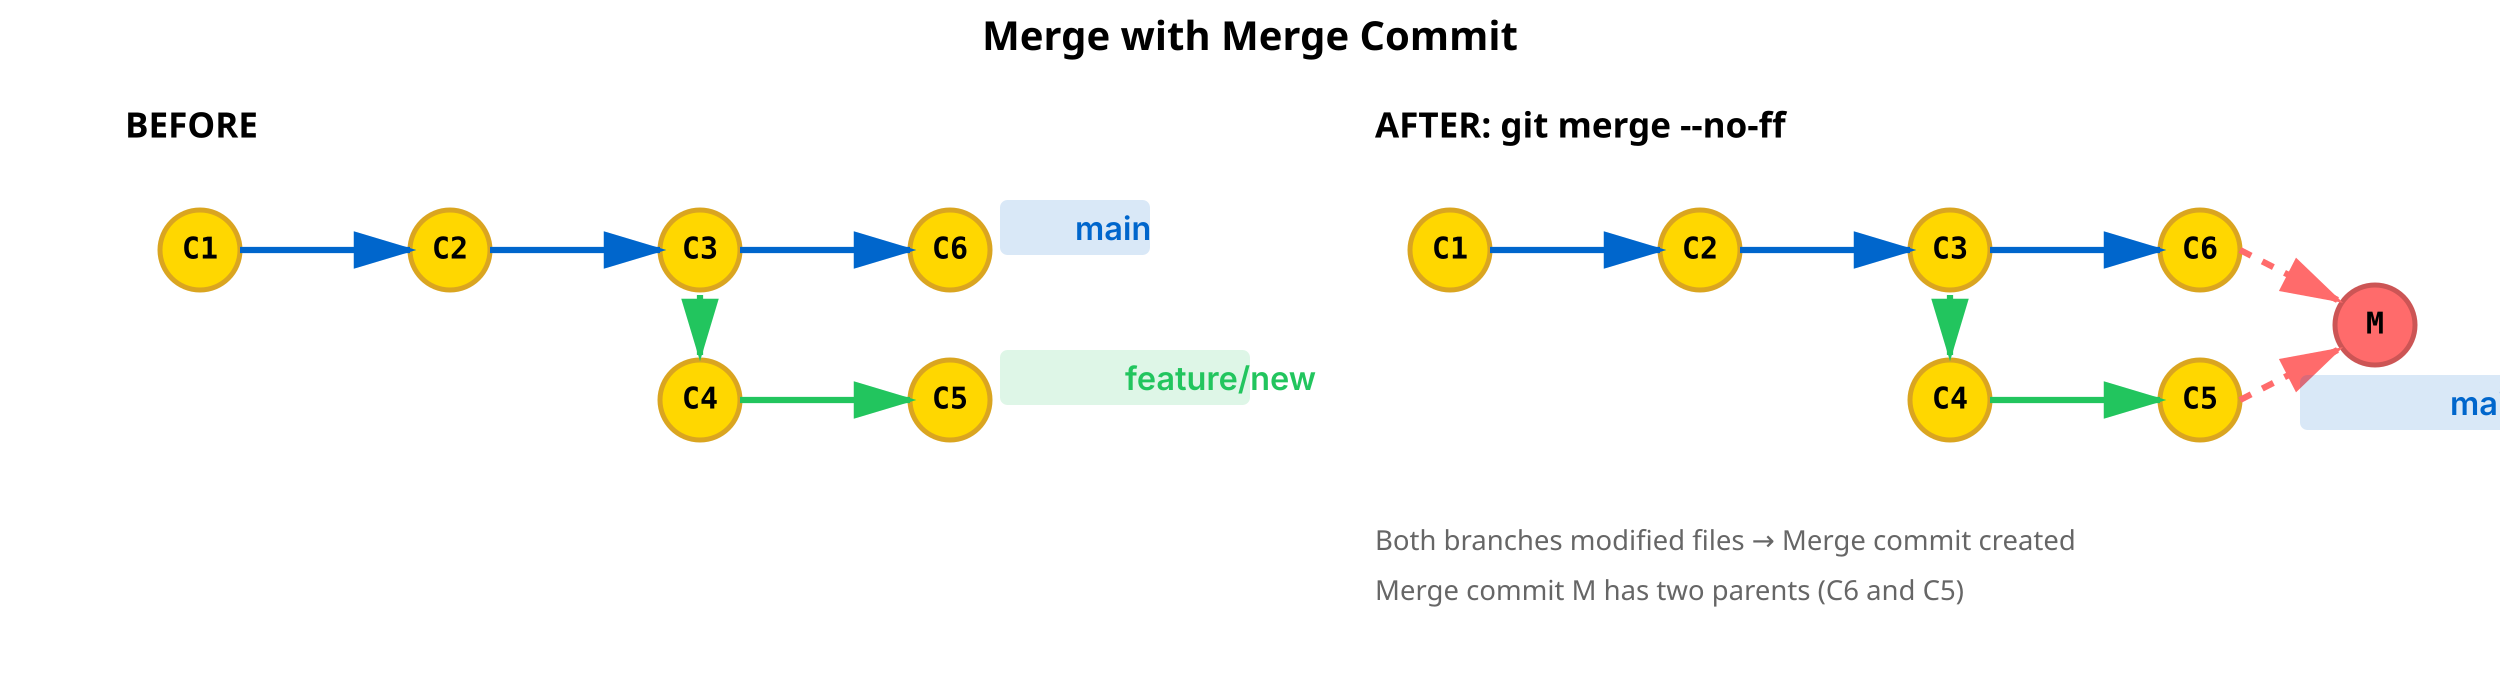
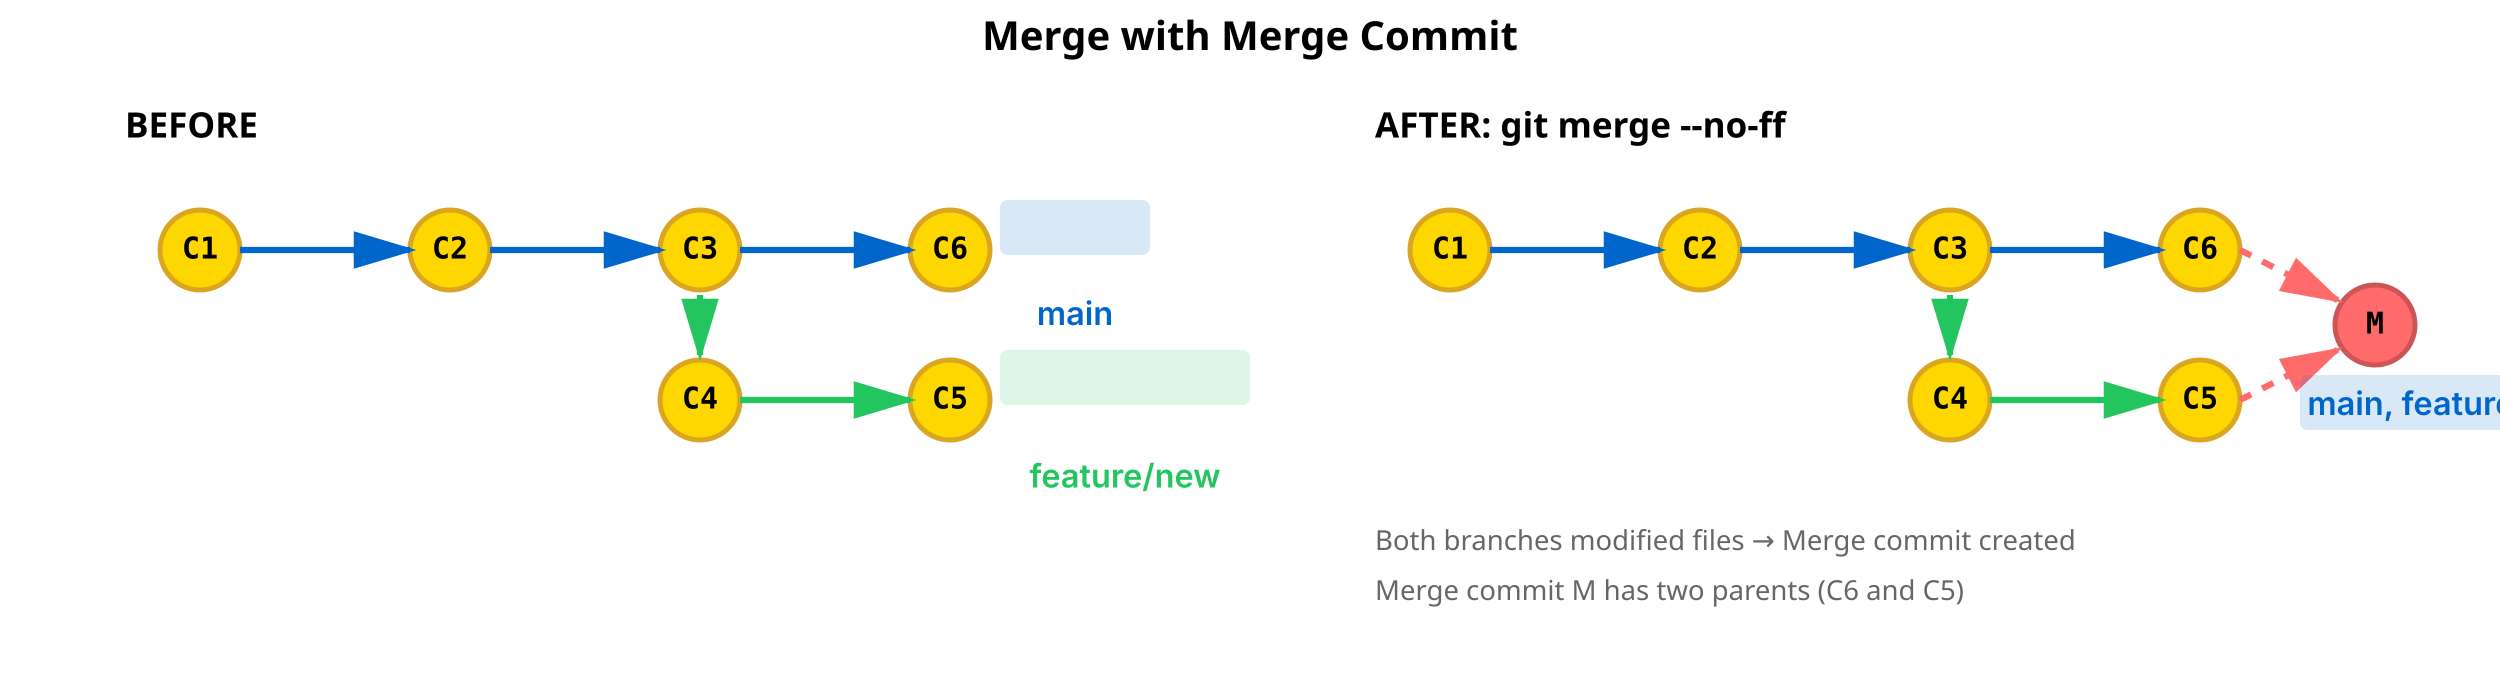
<svg xmlns="http://www.w3.org/2000/svg" viewBox="0 0 1000 280">
  <defs>
    <style>
      .commit-circle { fill: #FFD700; stroke: #DAA520; stroke-width: 2; }
      .merge-commit { fill: #FF6B6B; stroke: #CC5555; stroke-width: 2; }
      .commit-text { font-family: monospace; font-size: 12px; text-anchor: middle; dominant-baseline: middle; font-weight: bold; }
      .branch-label { font-family: -apple-system, BlinkMacSystemFont, 'Segoe UI', sans-serif; font-size: 13px; font-weight: 600; }
      .branch-main { fill: #0066CC; }
      .branch-feature { fill: #22C55E; }
      .arrow { stroke: #999; stroke-width: 2; fill: none; }
      .arrow-main { stroke: #0066CC; stroke-width: 2.5; }
      .arrow-feature { stroke: #22C55E; stroke-width: 2.5; }
      .arrow-merge { stroke: #FF6B6B; stroke-width: 2.5; }
      .label-bg { opacity: 0.15; }
      .section-title { font-size: 14px; font-weight: bold; font-family: sans-serif; }
      .label-text { font-size: 11px; fill: #666; font-family: sans-serif; }
    </style>
    <marker id="arrowhead-main" markerWidth="10" markerHeight="10" refX="9" refY="3" orient="auto">
      <polygon points="0 0, 10 3, 0 6" fill="#0066CC" />
    </marker>
    <marker id="arrowhead-feature" markerWidth="10" markerHeight="10" refX="9" refY="3" orient="auto">
      <polygon points="0 0, 10 3, 0 6" fill="#22C55E" />
    </marker>
    <marker id="arrowhead-merge" markerWidth="10" markerHeight="10" refX="9" refY="3" orient="auto">
      <polygon points="0 0, 10 3, 0 6" fill="#FF6B6B" />
    </marker>
  </defs>
  <text x="500" y="20" style="font-size: 16px; font-weight: bold; text-anchor: middle; font-family: sans-serif;">Merge with Merge Commit</text>
  <text x="50" y="55" class="section-title">BEFORE</text>
  <circle cx="80" cy="100" r="16" class="commit-circle" />
  <text x="80" y="100" class="commit-text">C1</text>
  <circle cx="180" cy="100" r="16" class="commit-circle" />
  <text x="180" y="100" class="commit-text">C2</text>
  <circle cx="280" cy="100" r="16" class="commit-circle" />
  <text x="280" y="100" class="commit-text">C3</text>
  <circle cx="380" cy="100" r="16" class="commit-circle" />
  <text x="380" y="100" class="commit-text">C6</text>
  <circle cx="280" cy="160" r="16" class="commit-circle" />
  <text x="280" y="160" class="commit-text">C4</text>
  <circle cx="380" cy="160" r="16" class="commit-circle" />
  <text x="380" y="160" class="commit-text">C5</text>
  <path d="M 96 100 L 164 100" class="arrow-main" marker-end="url(#arrowhead-main)" />
  <path d="M 196 100 L 264 100" class="arrow-main" marker-end="url(#arrowhead-main)" />
  <path d="M 296 100 L 364 100" class="arrow-main" marker-end="url(#arrowhead-main)" />
  <path d="M 296 160 L 364 160" class="arrow-feature" marker-end="url(#arrowhead-feature)" />
  <path d="M 280 118 L 280 142" class="arrow-feature" marker-end="url(#arrowhead-feature)" />
  <rect x="400" y="80" width="60" height="22" rx="3" class="branch-main label-bg" />
-   <text x="430" y="96" class="branch-label branch-main">main</text>
+   <text x="430" y="130" class="branch-label branch-main" text-anchor="middle">main</text>
  <rect x="400" y="140" width="100" height="22" rx="3" class="branch-feature label-bg" />
-   <text x="450" y="156" class="branch-label branch-feature">feature/new</text>
+   <text x="450" y="195" class="branch-label branch-feature" text-anchor="middle">feature/new</text>
  <text x="550" y="55" class="section-title">AFTER: git merge --no-ff</text>
  <circle cx="580" cy="100" r="16" class="commit-circle" />
  <text x="580" y="100" class="commit-text">C1</text>
  <circle cx="680" cy="100" r="16" class="commit-circle" />
  <text x="680" y="100" class="commit-text">C2</text>
  <circle cx="780" cy="100" r="16" class="commit-circle" />
  <text x="780" y="100" class="commit-text">C3</text>
  <circle cx="780" cy="160" r="16" class="commit-circle" />
  <text x="780" y="160" class="commit-text">C4</text>
  <circle cx="880" cy="160" r="16" class="commit-circle" />
  <text x="880" y="160" class="commit-text">C5</text>
  <circle cx="880" cy="100" r="16" class="commit-circle" />
  <text x="880" y="100" class="commit-text">C6</text>
  <circle cx="950" cy="130" r="16" class="merge-commit" />
  <text x="950" y="130" class="commit-text">M</text>
  <path d="M 596 100 L 664 100" class="arrow-main" marker-end="url(#arrowhead-main)" />
  <path d="M 696 100 L 764 100" class="arrow-main" marker-end="url(#arrowhead-main)" />
  <path d="M 796 100 L 864 100" class="arrow-main" marker-end="url(#arrowhead-main)" />
  <path d="M 796 160 L 864 160" class="arrow-feature" marker-end="url(#arrowhead-feature)" />
  <path d="M 780 118 L 780 142" class="arrow-feature" marker-end="url(#arrowhead-feature)" />
  <path d="M 896 100 L 935 120" class="arrow-merge" marker-end="url(#arrowhead-merge)" stroke-dasharray="5,5" />
  <path d="M 896 160 L 935 140" class="arrow-merge" marker-end="url(#arrowhead-merge)" stroke-dasharray="5,5" />
  <rect x="920" y="150" width="120" height="22" rx="3" class="branch-main label-bg" />
-   <text x="980" y="166" class="branch-label branch-main">main, feature/new</text>
+   <text x="980" y="166" class="branch-label branch-main" text-anchor="middle">main, feature/new</text>
  <text x="550" y="220" class="label-text">Both branches modified files → Merge commit created</text>
  <text x="550" y="240" class="label-text">Merge commit M has two parents (C6 and C5)</text>
</svg>
